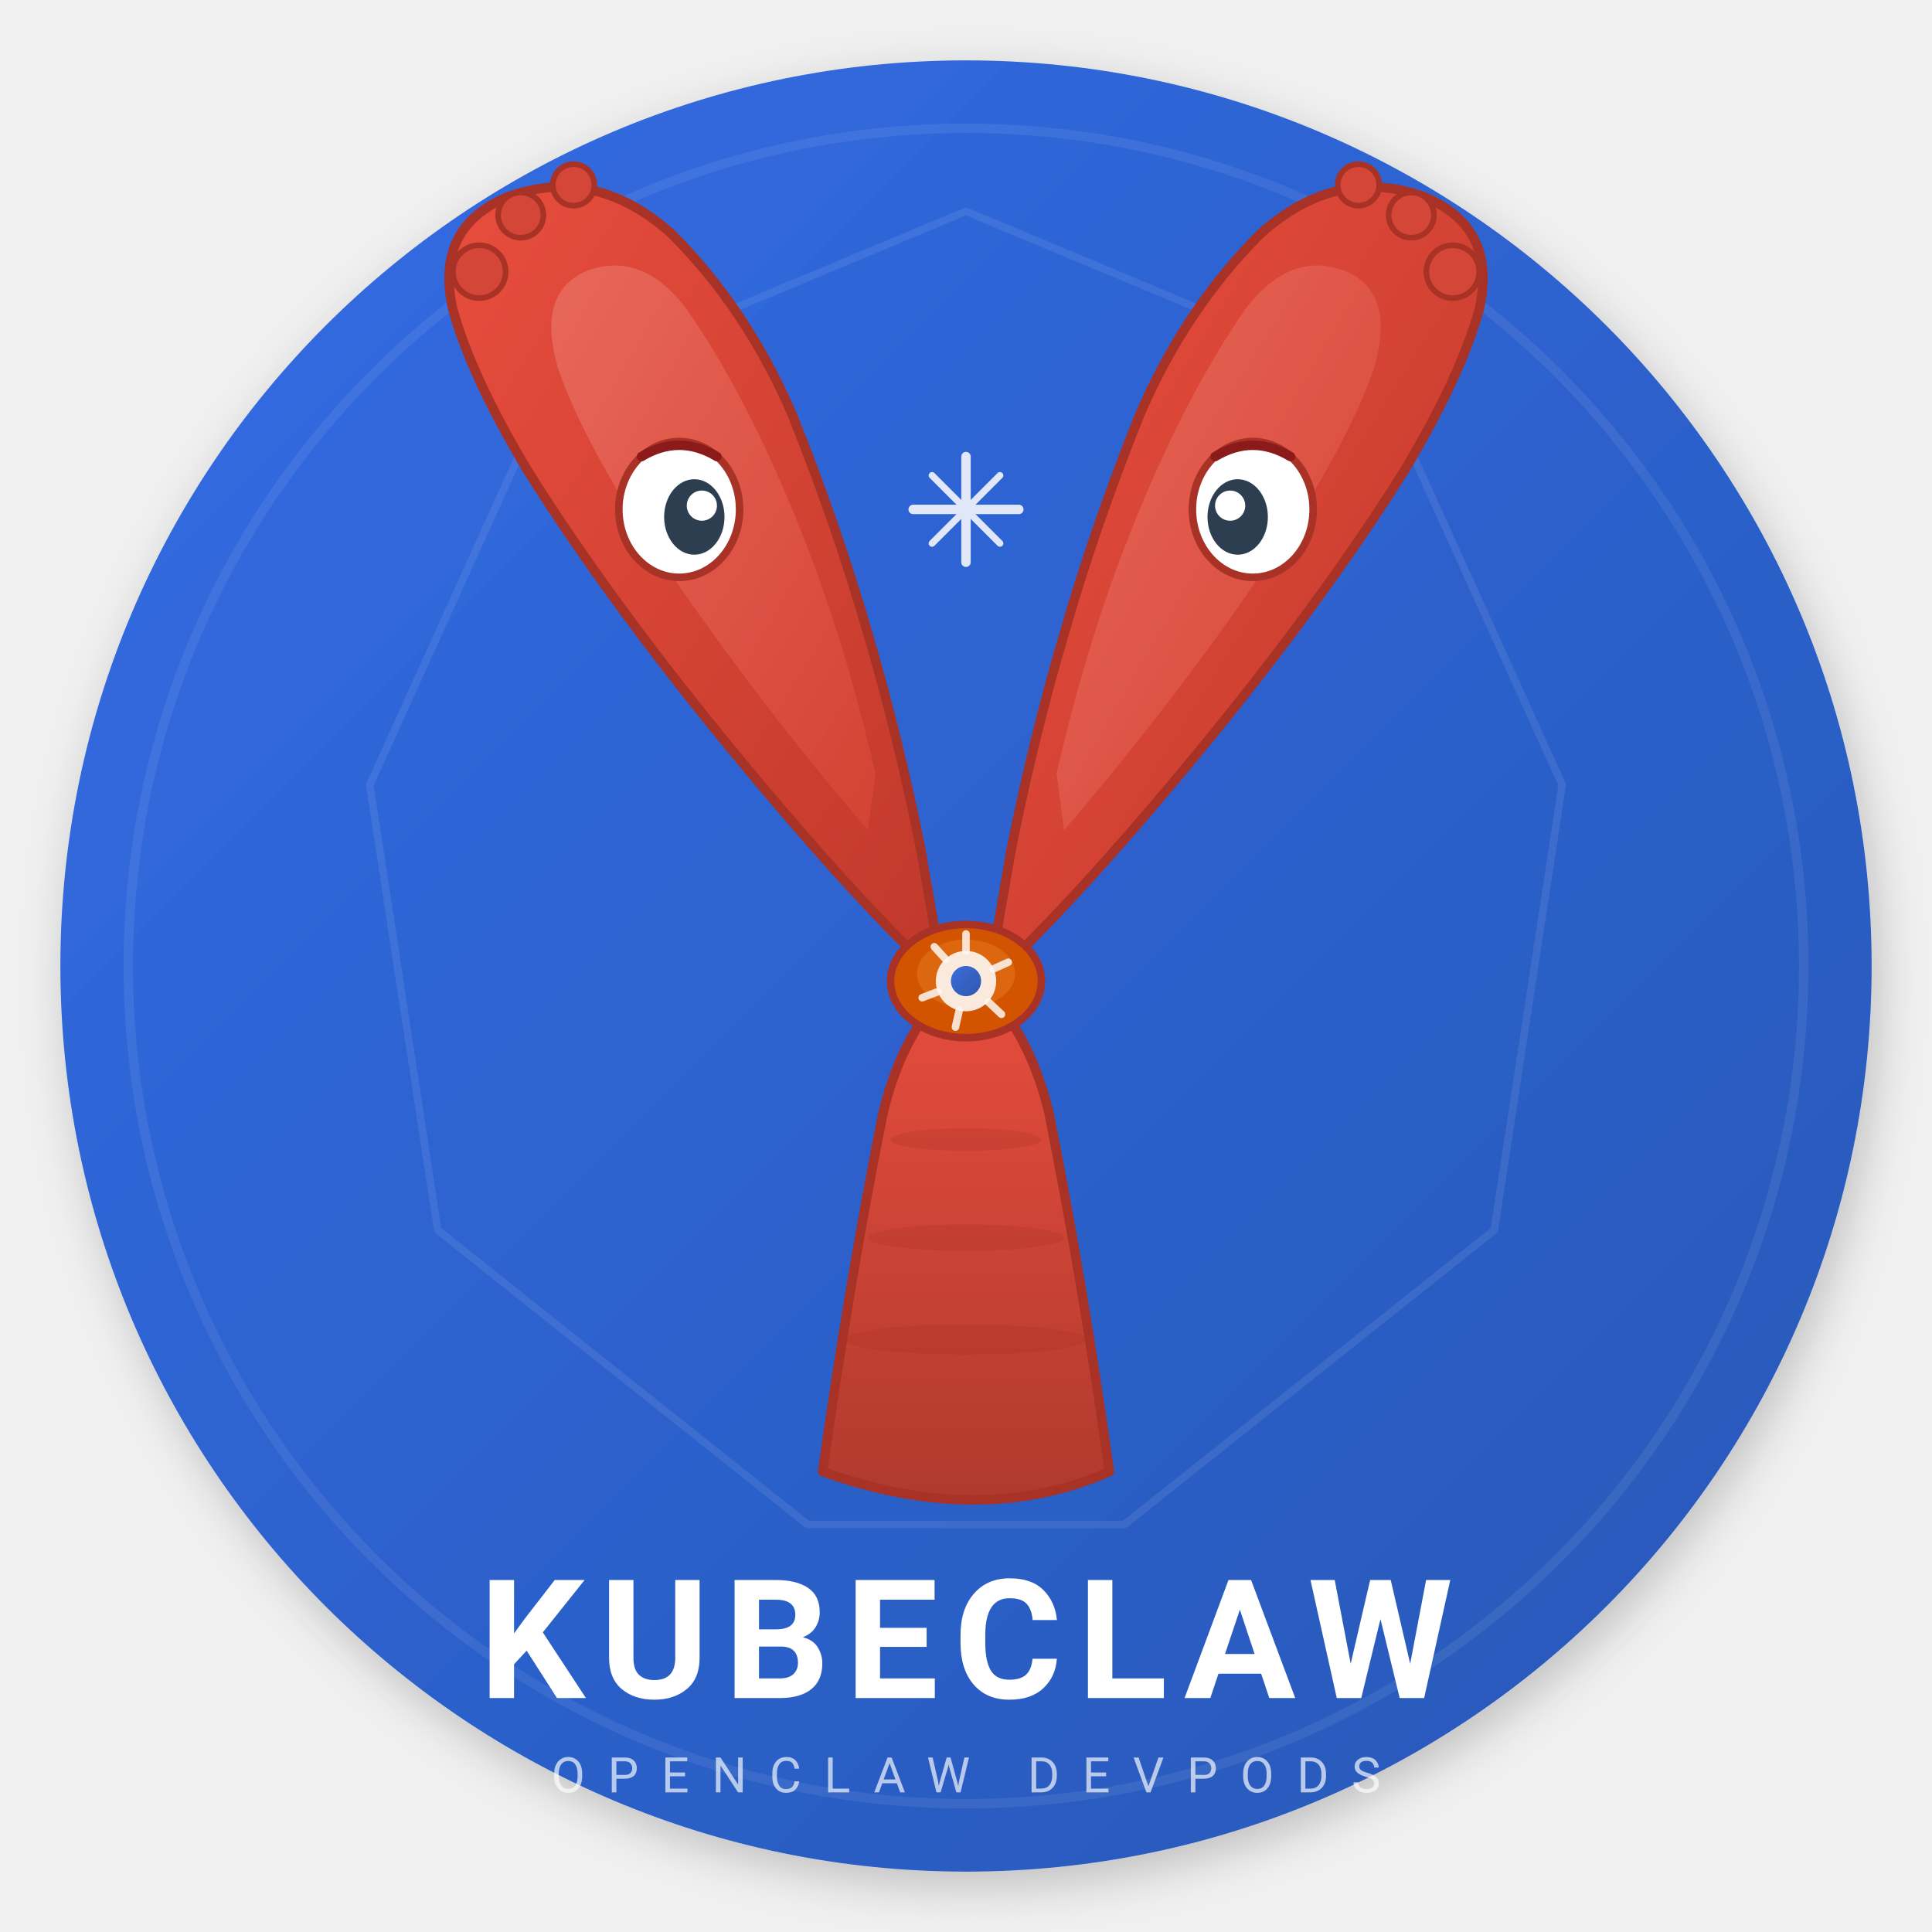
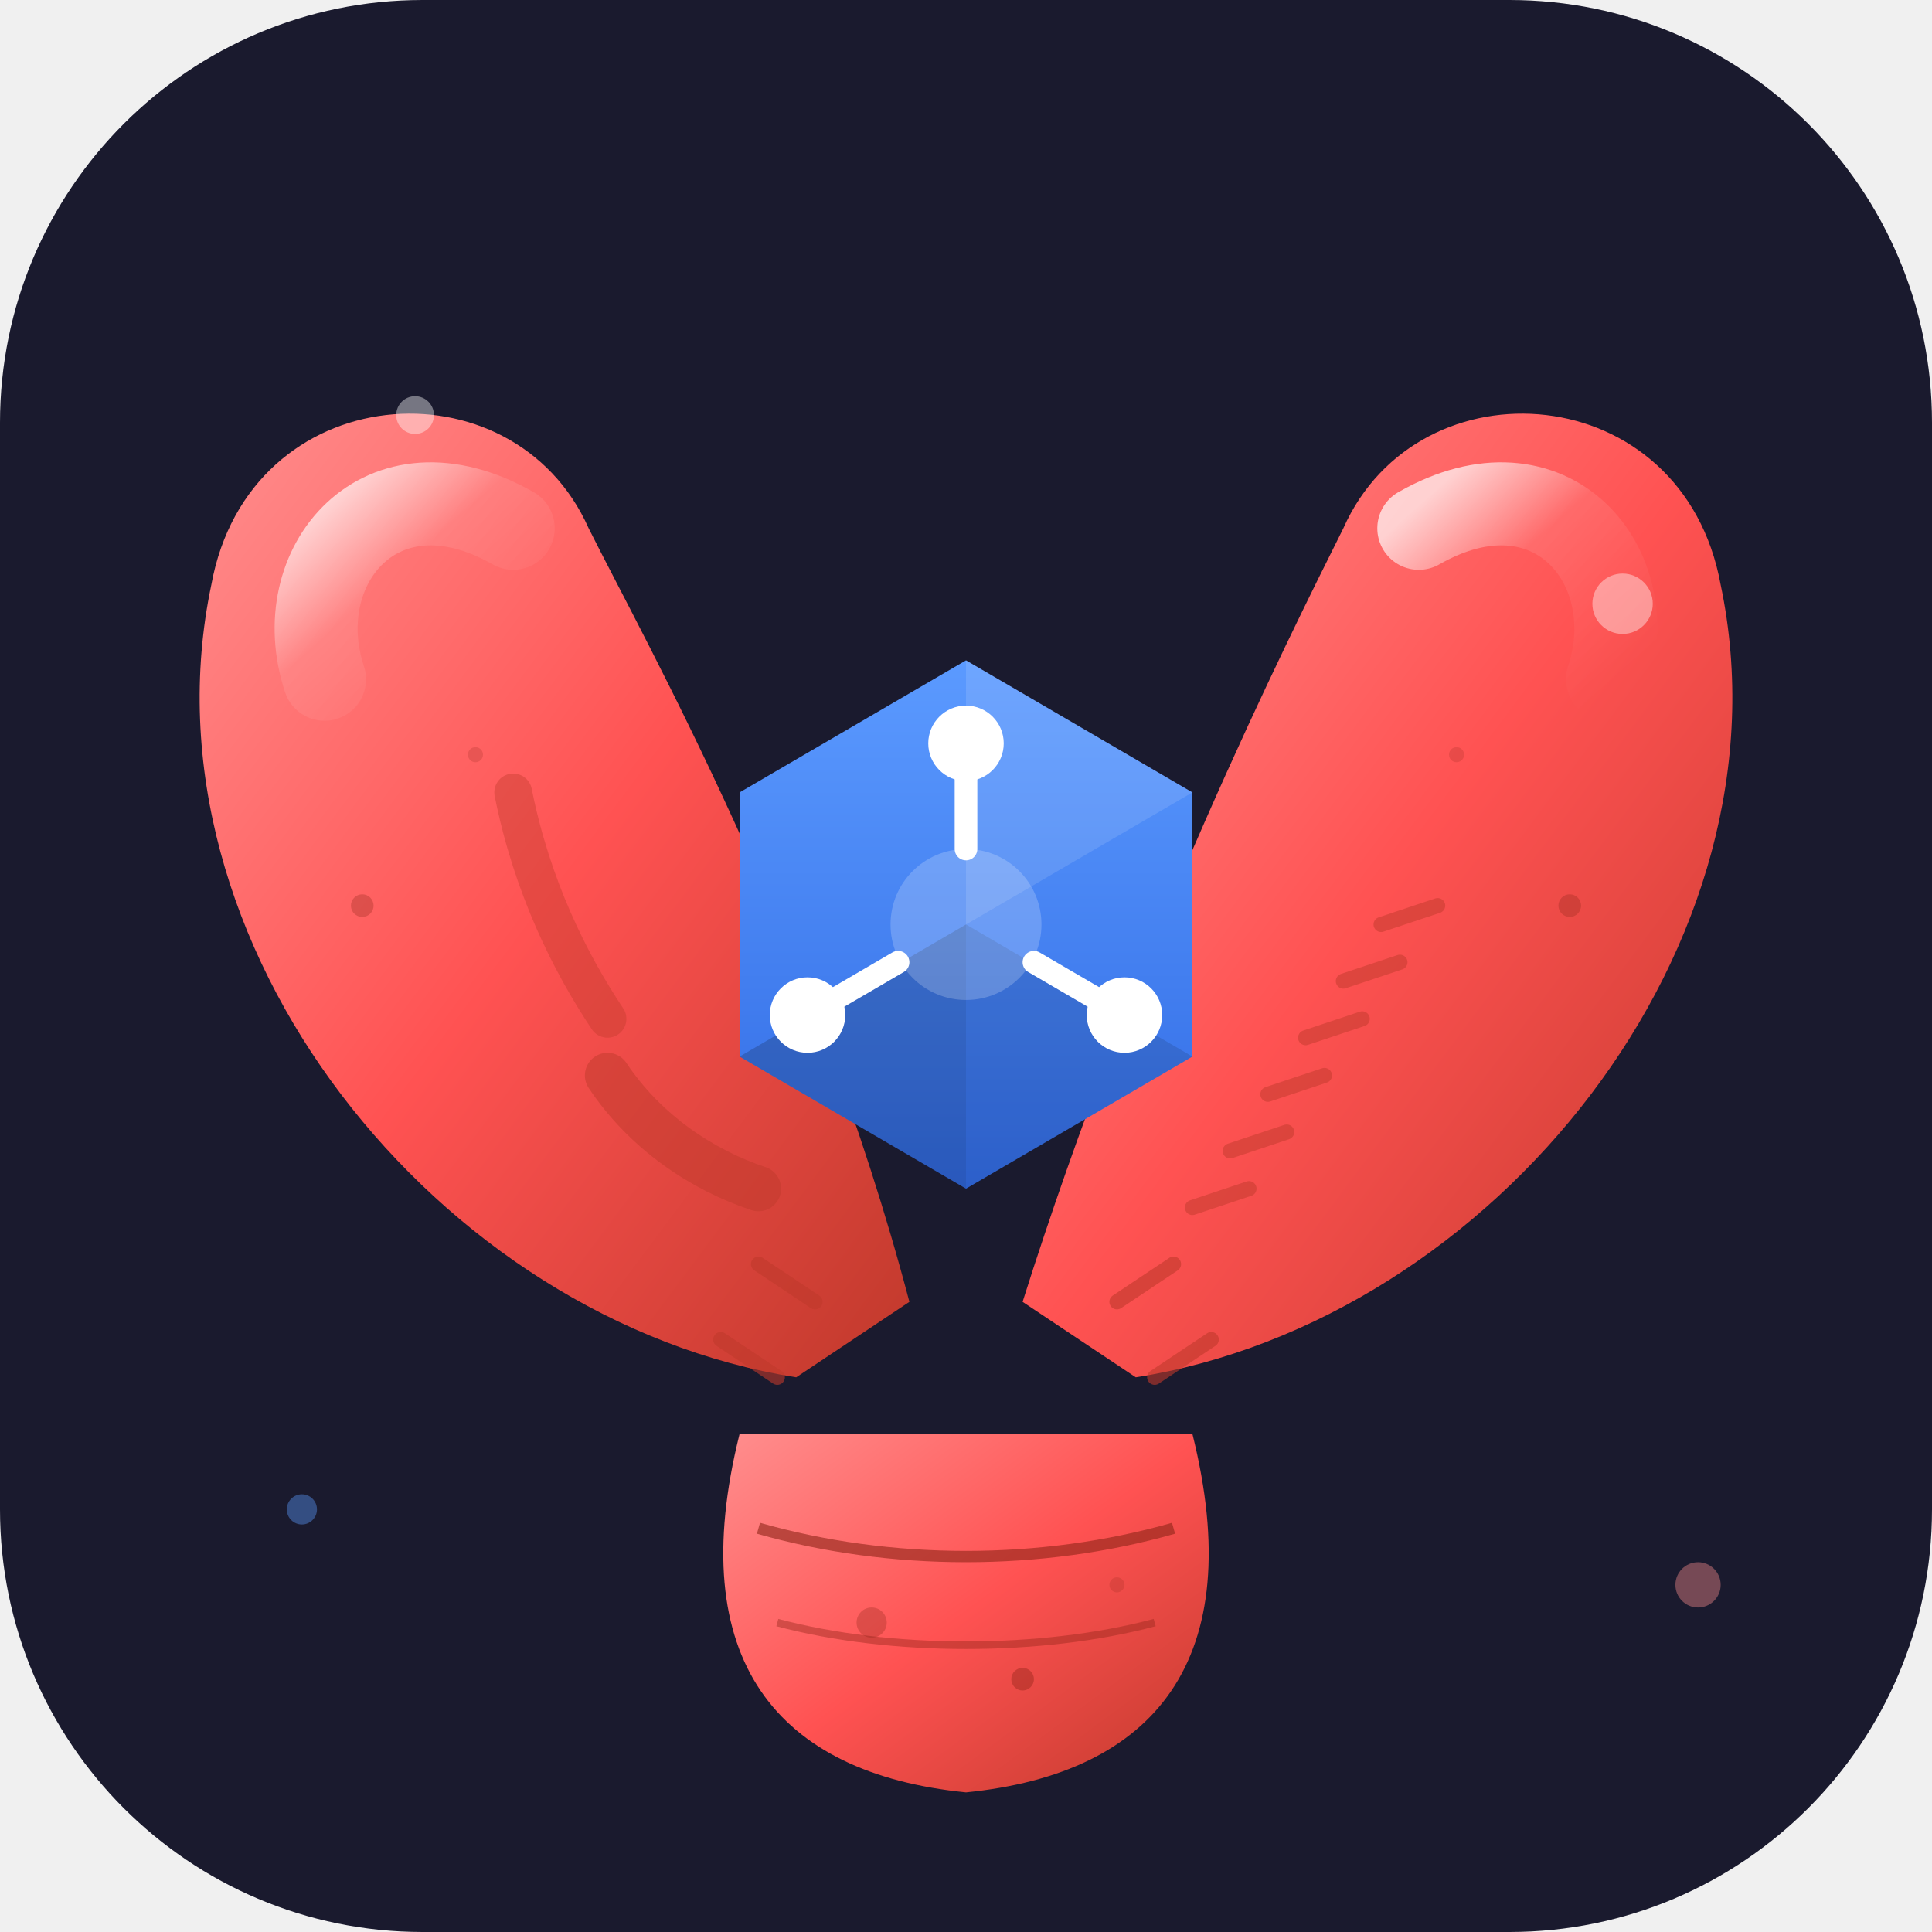
- <svg xmlns="http://www.w3.org/2000/svg" viewBox="0 0 512 512" width="512" height="512">
+ <svg xmlns="http://www.w3.org/2000/svg" width="512" height="512" viewBox="0 0 512 512" fill="none">
+   <rect width="512" height="512" rx="112" fill="#1a1a2e" />
  <defs>
-     <linearGradient id="clawGrad" x1="0%" y1="0%" x2="100%" y2="100%">
-       <stop offset="0%" style="stop-color:#E84D3D;stop-opacity:1" />
-       <stop offset="100%" style="stop-color:#C0392B;stop-opacity:1" />
+     <linearGradient id="shell_grad" x1="0%" y1="0%" x2="100%" y2="100%">
+       <stop offset="0%" stop-color="#FF8E8E" />
+       <stop offset="50%" stop-color="#FF5252" />
+       <stop offset="100%" stop-color="#C0392B" />
    </linearGradient>
-     <linearGradient id="clawGradLight" x1="0%" y1="0%" x2="100%" y2="100%">
-       <stop offset="0%" style="stop-color:#F1948A;stop-opacity:1" />
-       <stop offset="100%" style="stop-color:#E84D3D;stop-opacity:1" />
+     <linearGradient id="gem_grad" x1="0%" y1="0%" x2="0%" y2="100%">
+       <stop offset="0%" stop-color="#5B9AFF" />
+       <stop offset="100%" stop-color="#326CE5" />
    </linearGradient>
-     <linearGradient id="armGrad" x1="0%" y1="0%" x2="0%" y2="100%">
-       <stop offset="0%" style="stop-color:#E84D3D;stop-opacity:1" />
-       <stop offset="100%" style="stop-color:#B03A2E;stop-opacity:1" />
+     <linearGradient id="specular" x1="0%" y1="0%" x2="100%" y2="100%">
+       <stop offset="0%" stop-color="white" stop-opacity="0.7" />
+       <stop offset="40%" stop-color="white" stop-opacity="0.1" />
+       <stop offset="100%" stop-color="white" stop-opacity="0" />
    </linearGradient>
-     <linearGradient id="kubeGrad" x1="0%" y1="0%" x2="100%" y2="100%">
-       <stop offset="0%" style="stop-color:#326CE5;stop-opacity:1" />
-       <stop offset="100%" style="stop-color:#2857B6;stop-opacity:1" />
-     </linearGradient>
-     <filter id="shadow" x="-5%" y="-5%" width="115%" height="115%">
-       <feDropShadow dx="2" dy="4" stdDeviation="6" flood-color="#00000033" />
+     <filter id="rimLight" x="-20%" y="-20%" width="140%" height="140%">
+       <feFlood flood-color="white" flood-opacity="0.3" result="lightColor" />
+       <feComposite in="lightColor" in2="SourceAlpha" operator="in" result="lightInAlpha" />
+       <feGaussianBlur stdDeviation="2" result="blur" />
+       <feOffset dx="-2" dy="-2" result="offsetBlur" />
+       <feComposite in="offsetBlur" in2="SourceAlpha" operator="out" result="rimEffect" />
    </filter>
  </defs>
-   <circle cx="256" cy="256" r="240" fill="url(#kubeGrad)" filter="url(#shadow)" />
-   <circle cx="256" cy="256" r="222" fill="none" stroke="#ffffff12" stroke-width="2.5" />
-   <polygon points="256,56 366,102 414,208 396,326 298,404 214,404 116,326 98,208 146,102" fill="none" stroke="#ffffff15" stroke-width="2" stroke-linejoin="round" />
-   <path d="M 218,390 Q 225,340 234,295 Q 240,270 256,258 Q 272,270 278,295 Q 287,340 294,390 Q 260,405 218,390 Z" fill="url(#armGrad)" stroke="#A93226" stroke-width="2.5" stroke-linejoin="round" />
-   <ellipse cx="256" cy="355" rx="32" ry="4" fill="#A9322640" />
-   <ellipse cx="256" cy="328" rx="26" ry="3.5" fill="#A9322640" />
-   <ellipse cx="256" cy="302" rx="20" ry="3" fill="#A9322640" />
-   <path d="M 250,260            Q 228,240 195,200            Q 162,160 140,125            Q 125,100 120,82            Q 115,60 135,52            Q 158,44 178,62            Q 198,82 210,110            Q 222,140 230,168            Q 238,195 244,225            Q 247,242 250,260 Z" fill="url(#clawGrad)" stroke="#A93226" stroke-width="2.5" stroke-linejoin="round" />
-   <path d="M 230,220 Q 200,185 175,148 Q 155,118 148,98            Q 142,78 155,72 Q 170,66 182,82            Q 198,105 212,140 Q 224,170 232,205 Z" fill="url(#clawGradLight)" opacity="0.4" />
-   <circle cx="127" cy="72" r="7" fill="#D44637" stroke="#A93226" stroke-width="1.5" />
-   <circle cx="138" cy="57" r="6" fill="#D44637" stroke="#A93226" stroke-width="1.5" />
-   <circle cx="152" cy="49" r="5.5" fill="#D44637" stroke="#A93226" stroke-width="1.5" />
-   <path d="M 262,260            Q 284,240 317,200            Q 350,160 372,125            Q 387,100 392,82            Q 397,60 377,52            Q 354,44 334,62            Q 314,82 302,110            Q 290,140 282,168            Q 274,195 268,225            Q 265,242 262,260 Z" fill="url(#clawGrad)" stroke="#A93226" stroke-width="2.5" stroke-linejoin="round" />
-   <path d="M 282,220 Q 312,185 337,148 Q 357,118 364,98            Q 370,78 357,72 Q 342,66 330,82            Q 314,105 300,140 Q 288,170 280,205 Z" fill="url(#clawGradLight)" opacity="0.4" />
-   <circle cx="385" cy="72" r="7" fill="#D44637" stroke="#A93226" stroke-width="1.5" />
-   <circle cx="374" cy="57" r="6" fill="#D44637" stroke="#A93226" stroke-width="1.5" />
-   <circle cx="360" cy="49" r="5.5" fill="#D44637" stroke="#A93226" stroke-width="1.5" />
-   <ellipse cx="256" cy="260" rx="20" ry="15" fill="#D35400" stroke="#A93226" stroke-width="2" />
-   <ellipse cx="256" cy="258" rx="13" ry="9" fill="#E67E22" opacity="0.45" />
-   <g transform="translate(256,260)" opacity="0.95">
-     <circle cx="0" cy="0" r="8" fill="#ffffff" opacity="0.9" />
-     <line x1="0" y1="-8" x2="0" y2="-12.5" stroke="#ffffff" stroke-width="2" stroke-linecap="round" opacity="0.85" />
-     <line x1="7.2" y1="-3.2" x2="11.2" y2="-5" stroke="#ffffff" stroke-width="2" stroke-linecap="round" opacity="0.85" />
-     <line x1="6" y1="5.6" x2="9.4" y2="8.8" stroke="#ffffff" stroke-width="2" stroke-linecap="round" opacity="0.85" />
-     <line x1="-1.8" y1="7.8" x2="-2.8" y2="12.2" stroke="#ffffff" stroke-width="2" stroke-linecap="round" opacity="0.85" />
-     <line x1="-7.4" y1="2.8" x2="-11.6" y2="4.4" stroke="#ffffff" stroke-width="2" stroke-linecap="round" opacity="0.85" />
-     <line x1="-5.4" y1="-5.8" x2="-8.4" y2="-9.1" stroke="#ffffff" stroke-width="2" stroke-linecap="round" opacity="0.85" />
-     <circle cx="0" cy="0" r="4" fill="url(#kubeGrad)" />
+   <g transform="translate(256, 280)">
+     <g>
+       <path d="M-60 100 C-75 160 -50 190 0 195 C50 190 75 160 60 100 L-60 100" fill="url(#shell_grad)" />
+       <circle cx="-25" cy="150" r="4" fill="#8E2417" opacity="0.3" />
+       <circle cx="15" cy="165" r="3" fill="#8E2417" opacity="0.4" />
+       <circle cx="40" cy="140" r="2" fill="#8E2417" opacity="0.2" />
+       <path d="M-55 125 C-20 135 20 135 55 125" stroke="#8E2417" stroke-width="3" opacity="0.6" />
+       <path d="M-50 150 C-20 158 20 158 50 150" stroke="#8E2417" stroke-width="2" opacity="0.4" />
+     </g>
+     <g>
+       <path d="M-45 85                 C-140 70 -220 -30 -200 -125                 C-190 -180 -120 -185 -100 -140                 C-85 -110 -40 -30 -15 65 Z" fill="url(#shell_grad)" />
+       <path d="M-55 35 C-70 30 -85 20 -95 5" stroke="#C0392B" stroke-width="12" stroke-linecap="round" opacity="0.5" />
+       <path d="M-95 -10 C-105 -25 -115 -45 -120 -70" stroke="#C0392B" stroke-width="10" stroke-linecap="round" opacity="0.4" />
+       <path d="M-170 -100 C-180 -130 -155 -160 -120 -140" stroke="url(#specular)" stroke-width="22" stroke-linecap="round" />
+       <circle cx="-160" cy="-40" r="3" fill="#8E2417" opacity="0.3" />
+       <circle cx="-130" cy="-80" r="2" fill="#8E2417" opacity="0.2" />
+     </g>
+     <g>
+       <path d="M45 85                 C140 70 220 -30 200 -125                 C190 -180 120 -185 100 -140                 C85 -110 45 -30 15 65 Z" fill="url(#shell_grad)" />
+       <g opacity="0.5" stroke="#C0392B" stroke-width="4" stroke-linecap="round">
+         <path d="M60 40 L75 35 M70 25 L85 20 M80 10 L95 5 M90 -5 L105 -10 M100 -20 L115 -25 M110 -35 L125 -40" />
+       </g>
+       <path d="M170 -100 C180 -130 155 -160 120 -140" stroke="url(#specular)" stroke-width="22" stroke-linecap="round" />
+       <circle cx="160" cy="-40" r="3" fill="#8E2417" opacity="0.3" />
+       <circle cx="130" cy="-80" r="2" fill="#8E2417" opacity="0.2" />
+     </g>
+     <g transform="translate(0, -35)">
+       <path d="M0 -70 L60 -35 L60 35 L0 70 L-60 35 L-60 -35 Z" fill="url(#gem_grad)" />
+       <path d="M0 -70 L60 -35 L0 0 Z" fill="white" opacity="0.12" />
+       <path d="M60 35 L0 70 L0 0 Z" fill="black" opacity="0.12" />
+       <path d="M-60 35 L0 70 L0 0 Z" fill="black" opacity="0.18" />
+       <circle cx="0" cy="0" r="20" fill="white" opacity="0.2">
+         <animate attributeName="opacity" values="0.1;0.4;0.1" dur="2.5s" repeatCount="indefinite" />
+       </circle>
+       <circle cx="0" cy="-48" r="10" fill="white" />
+       <circle cx="42" cy="24" r="10" fill="white" />
+       <circle cx="-42" cy="24" r="10" fill="white" />
+       <path d="M0 -48 L0 -20 M42 24 L18 10 M-42 24 L-18 10" stroke="white" stroke-width="6" stroke-linecap="round" />
+     </g>
+     <path d="M-50 85 L-65 75 M-40 65 L-55 55" stroke="#C0392B" stroke-width="4" stroke-linecap="round" opacity="0.6" />
+     <path d="M50 85 L65 75 M40 65 L55 55" stroke="#C0392B" stroke-width="4" stroke-linecap="round" opacity="0.6" />
  </g>
-   <g transform="translate(180,135)">
-     <ellipse cx="0" cy="0" rx="16" ry="18" fill="white" stroke="#A93226" stroke-width="2" />
-     <ellipse cx="4" cy="2" rx="8" ry="10" fill="#2C3E50" />
-     <circle cx="6" cy="-1" r="4" fill="white" />
-     <path d="M -10,-14 Q 0,-20 10,-14" fill="none" stroke="#8B1A1A" stroke-width="2.5" stroke-linecap="round" />
+   <g opacity="0.4">
+     <circle cx="110" cy="110" r="5" fill="white" />
+     <circle cx="430" cy="160" r="8" fill="white" />
+     <circle cx="80" cy="400" r="4" fill="#5B9AFF" />
+     <circle cx="450" cy="420" r="6" fill="#FF8E8E" />
  </g>
-   <g transform="translate(332,135)">
-     <ellipse cx="0" cy="0" rx="16" ry="18" fill="white" stroke="#A93226" stroke-width="2" />
-     <ellipse cx="-4" cy="2" rx="8" ry="10" fill="#2C3E50" />
-     <circle cx="-6" cy="-1" r="4" fill="white" />
-     <path d="M -10,-14 Q 0,-20 10,-14" fill="none" stroke="#8B1A1A" stroke-width="2.5" stroke-linecap="round" />
-   </g>
-   <g transform="translate(256,135)" opacity="0.85">
-     <line x1="0" y1="-14" x2="0" y2="14" stroke="white" stroke-width="2.5" stroke-linecap="round" />
-     <line x1="-14" y1="0" x2="14" y2="0" stroke="white" stroke-width="2.5" stroke-linecap="round" />
-     <line x1="-9" y1="-9" x2="9" y2="9" stroke="white" stroke-width="1.8" stroke-linecap="round" />
-     <line x1="9" y1="-9" x2="-9" y2="9" stroke="white" stroke-width="1.8" stroke-linecap="round" />
-   </g>
-   <text x="256" y="450" text-anchor="middle" font-family="'Segoe UI', Roboto, Helvetica, Arial, sans-serif" font-size="44" font-weight="700" fill="white" letter-spacing="4">
-     KUBECLAW
-   </text>
-   <text x="256" y="475" text-anchor="middle" font-family="'Segoe UI', Roboto, Helvetica, Arial, sans-serif" font-size="13" font-weight="400" fill="#ffffffaa" letter-spacing="6">
-     OPENCLAW DEVPODS
-   </text>
</svg>
